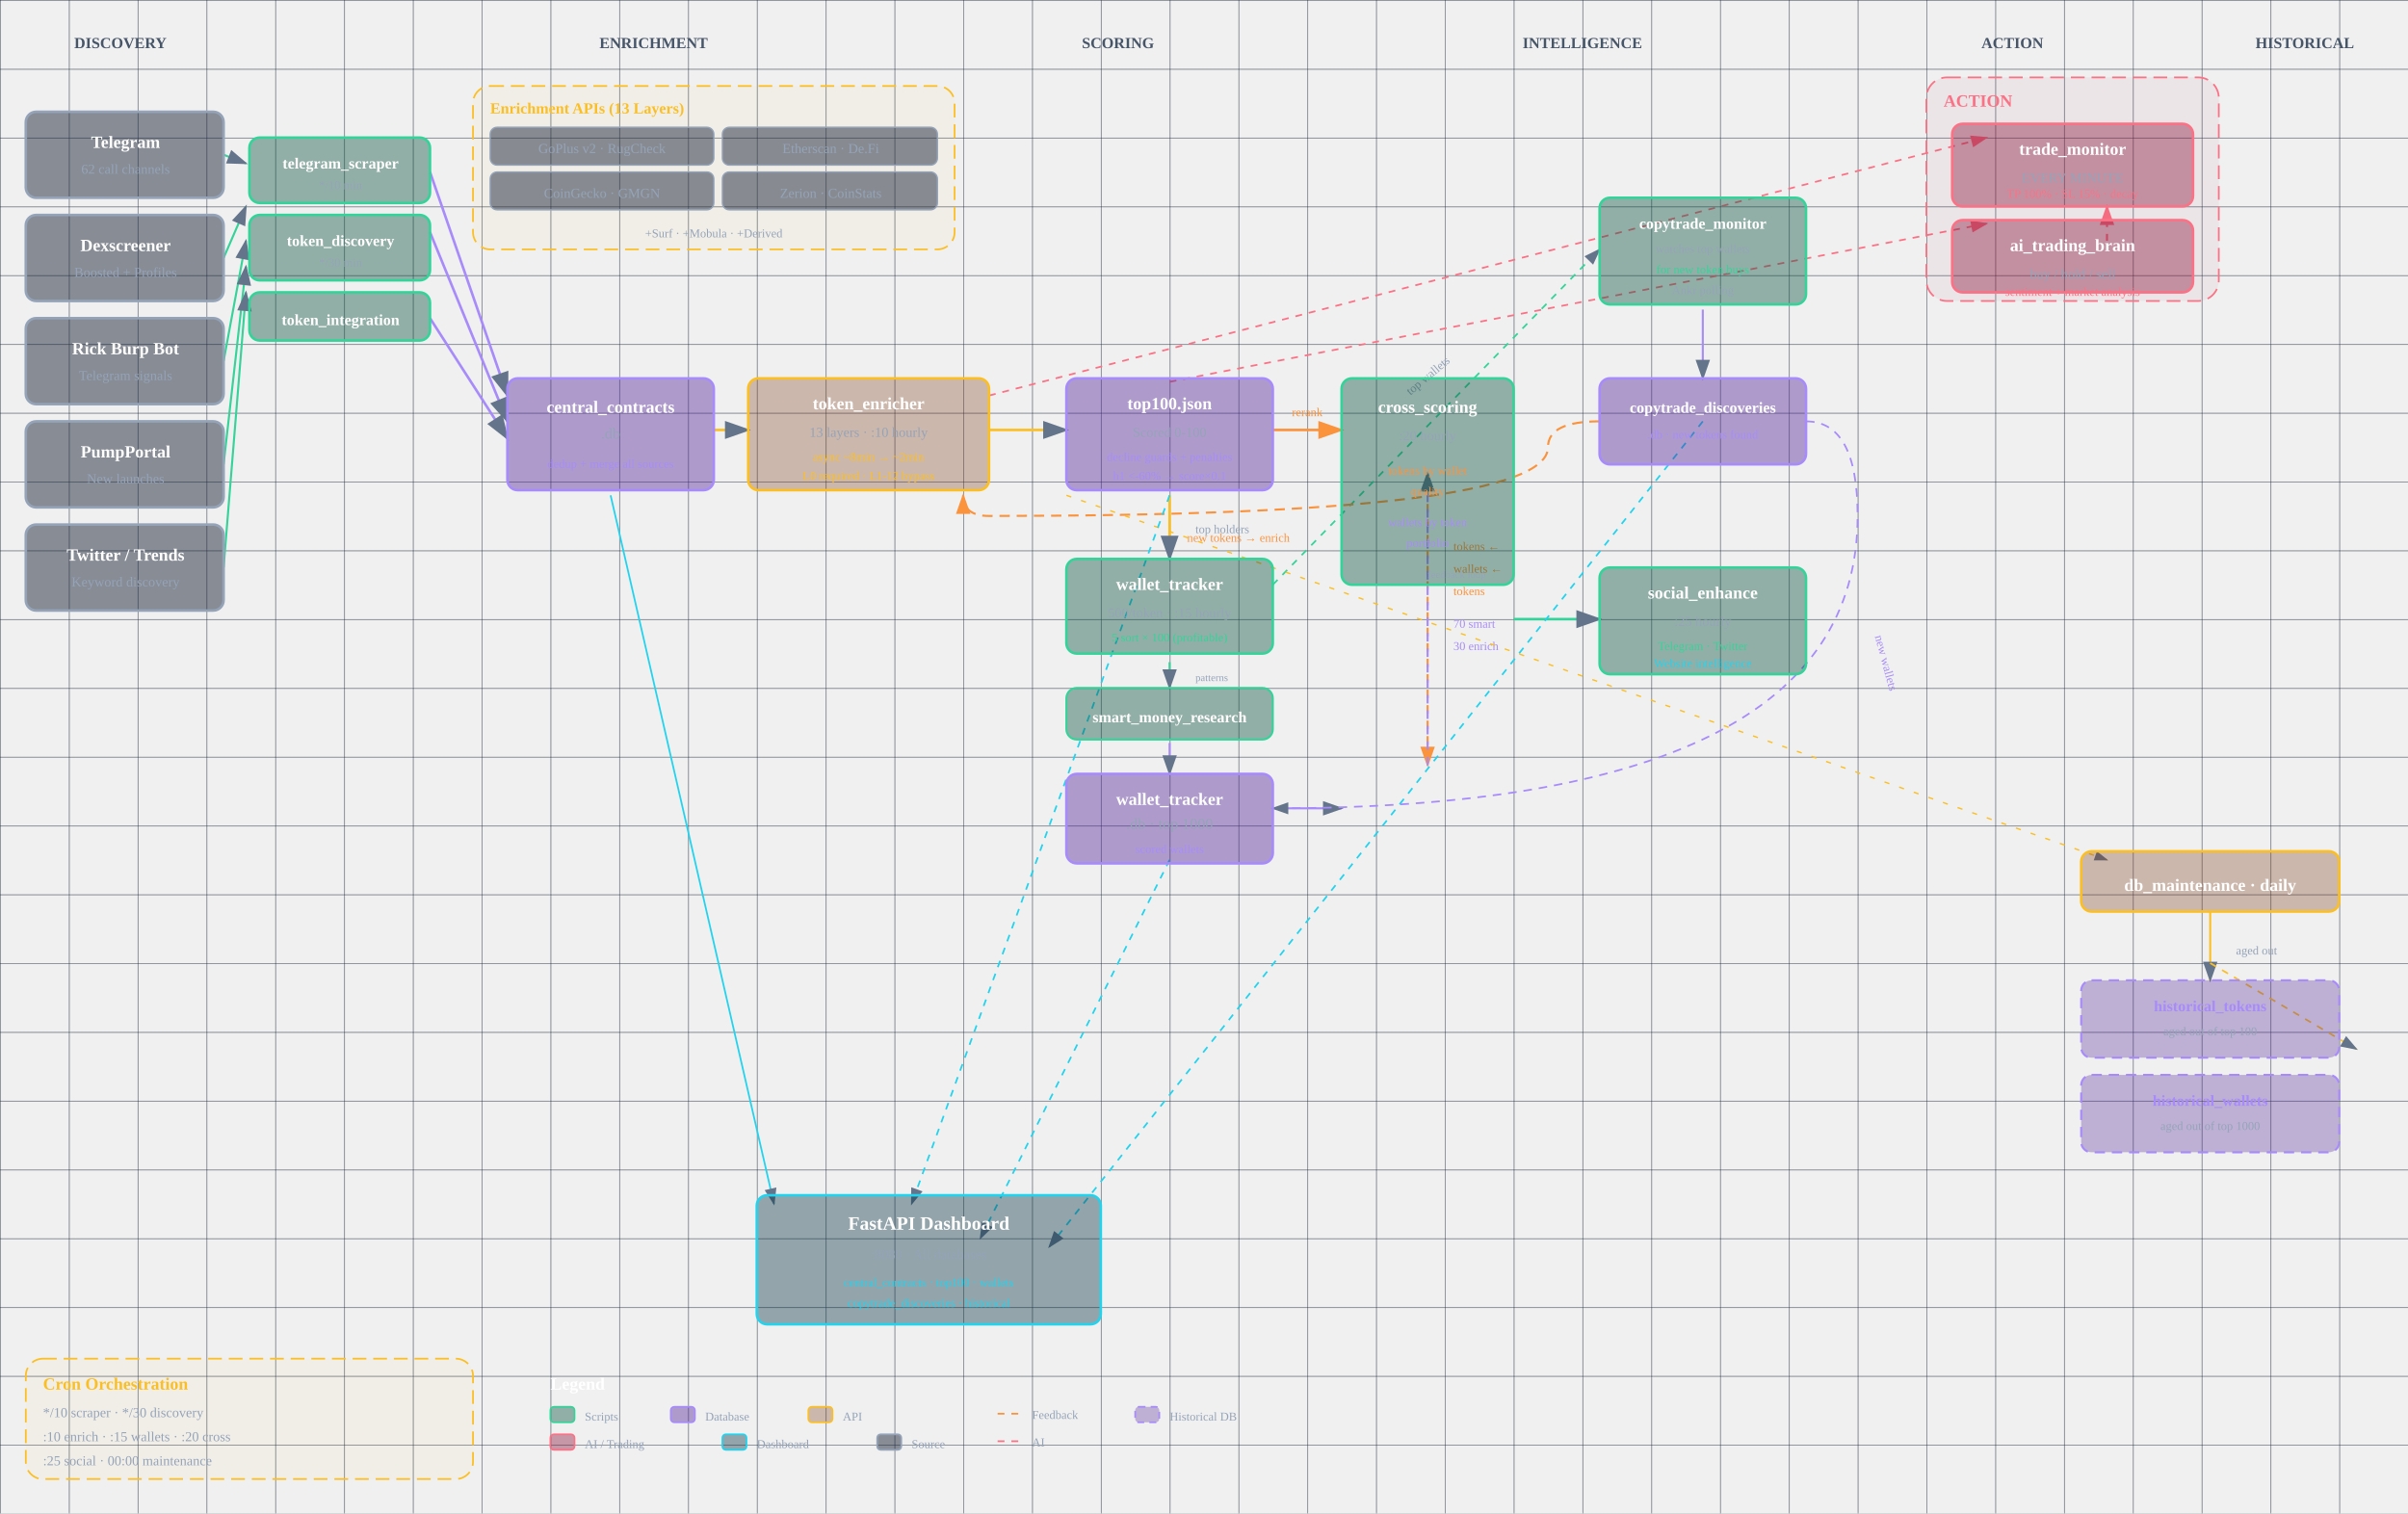
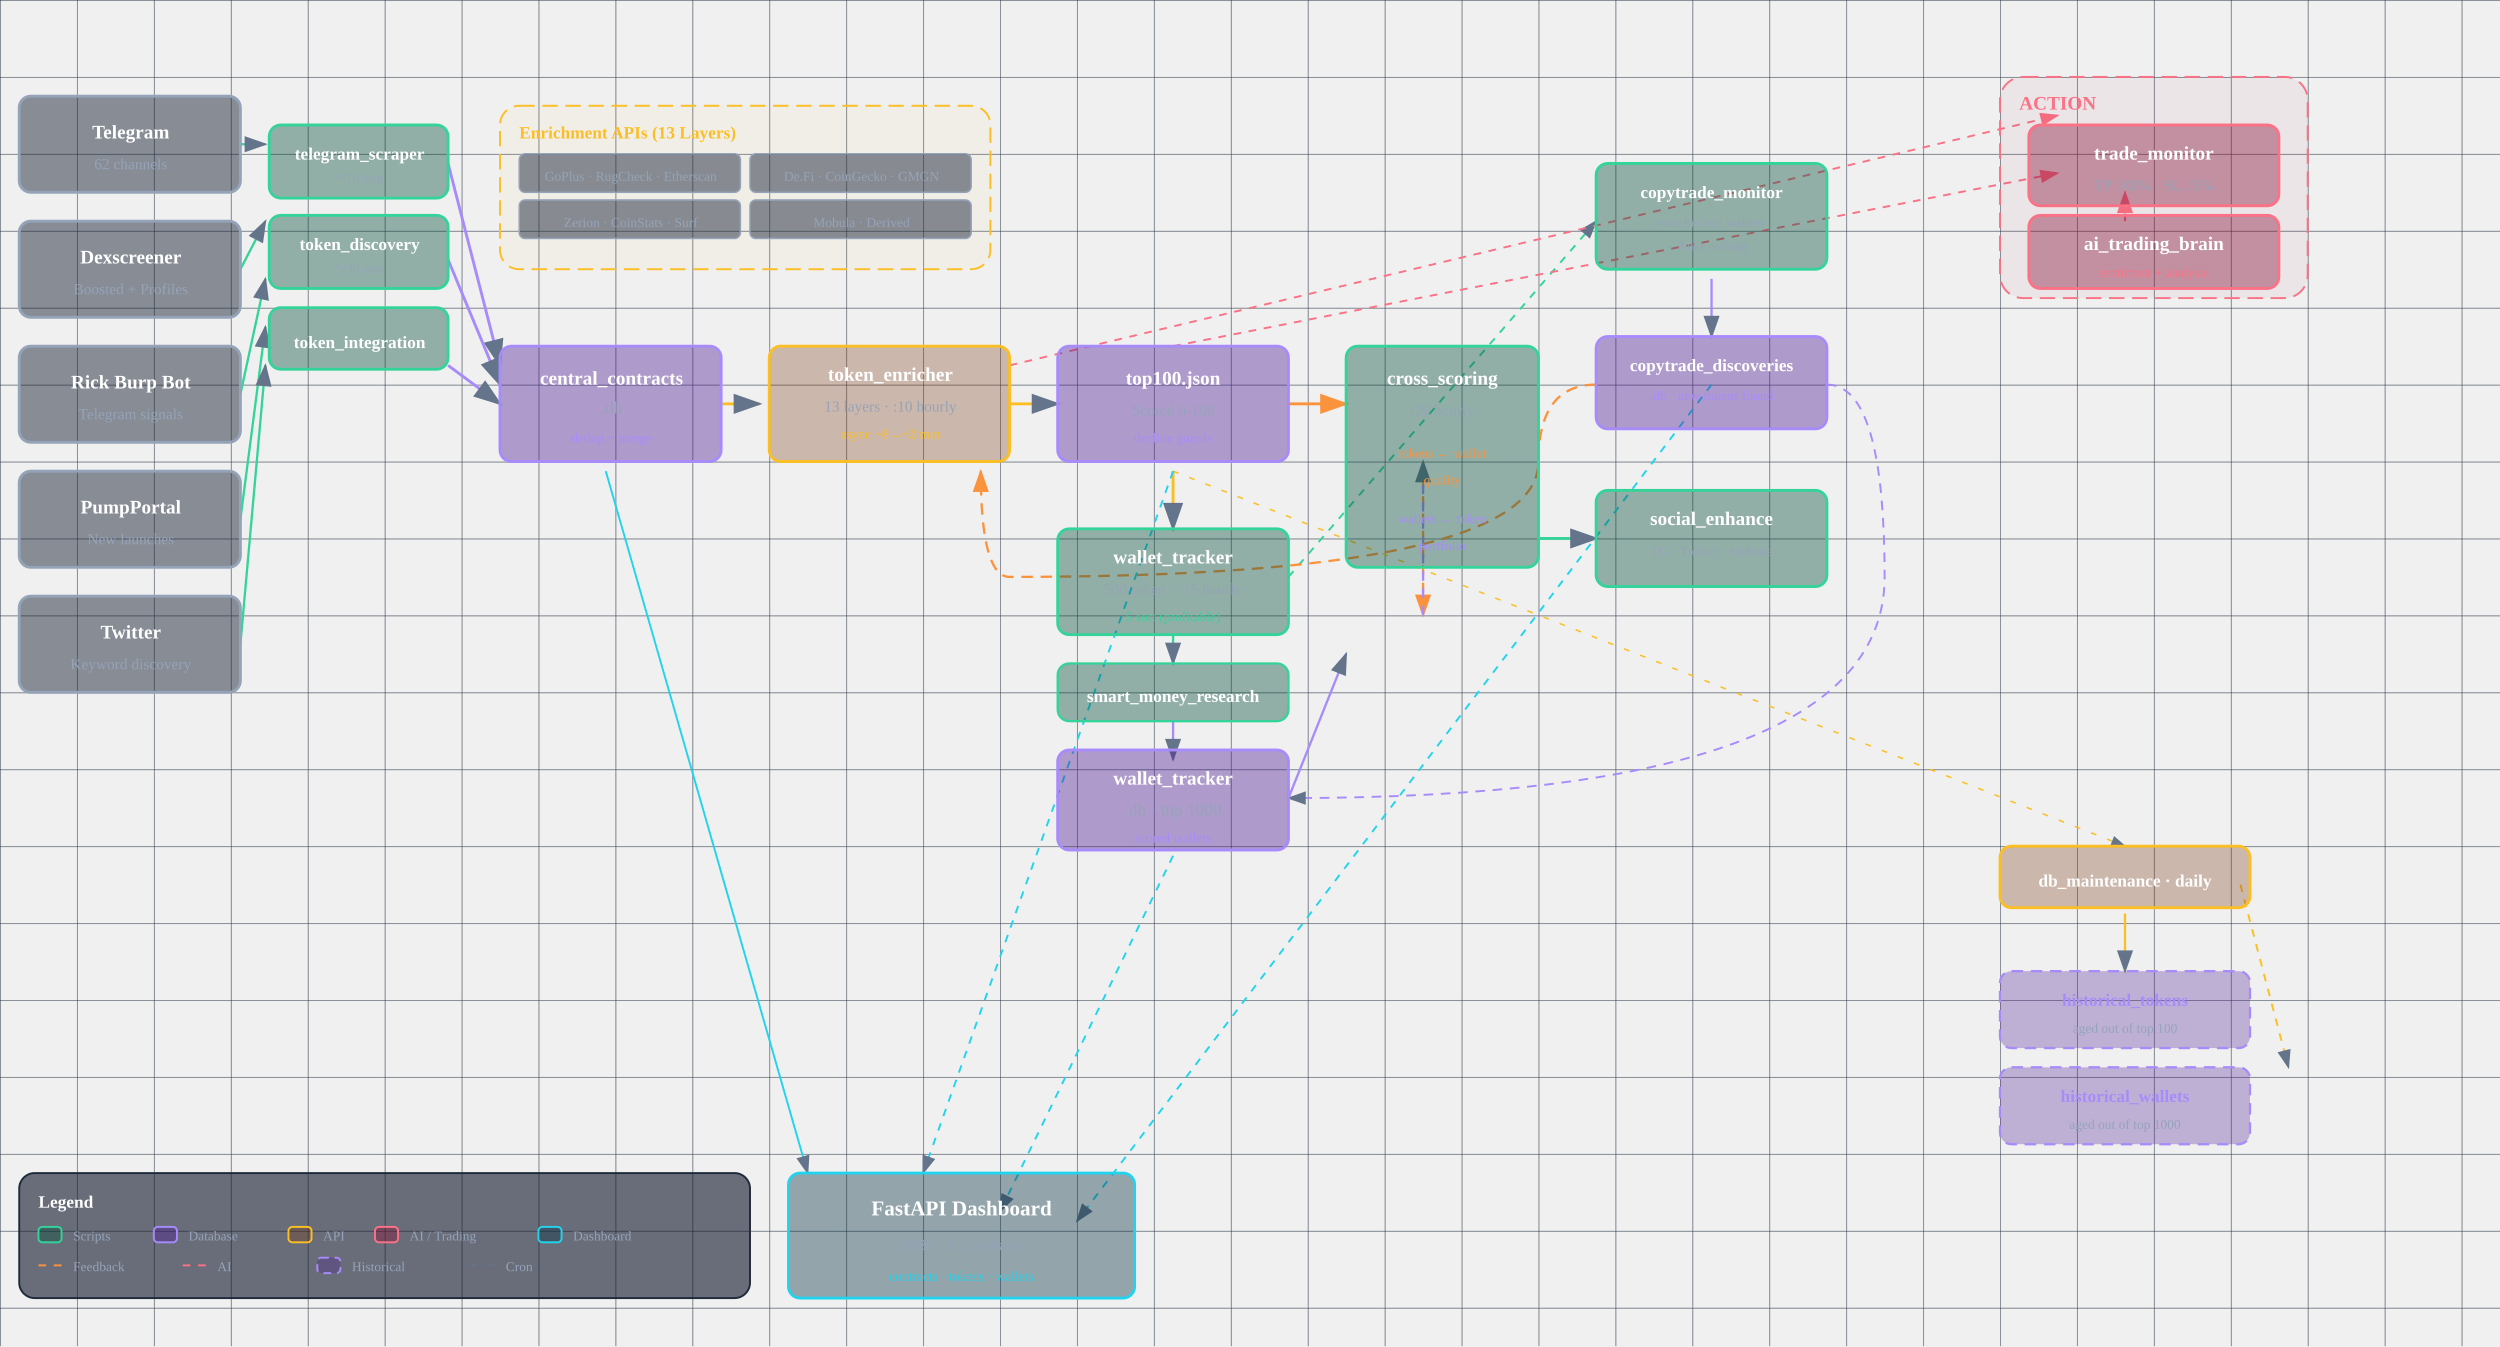
- <svg viewBox="0 0 1400 880">
+ <svg viewBox="0 0 1300 700">
  <defs>
-     <marker id="arr" markerWidth="10" markerHeight="7" refX="9" refY="3.5" orient="auto">
+     <marker id="a" markerWidth="10" markerHeight="7" refX="9" refY="3.5" orient="auto">
      <polygon points="0 0,10 3.5,0 7" fill="#64748b" />
    </marker>
-     <marker id="arrrose" markerWidth="10" markerHeight="7" refX="9" refY="3.5" orient="auto">
+     <marker id="ar" markerWidth="10" markerHeight="7" refX="9" refY="3.5" orient="auto">
      <polygon points="0 0,10 3.5,0 7" fill="#fb7185" />
    </marker>
-     <marker id="arrorange" markerWidth="10" markerHeight="7" refX="9" refY="3.5" orient="auto">
+     <marker id="ao" markerWidth="10" markerHeight="7" refX="9" refY="3.5" orient="auto">
      <polygon points="0 0,10 3.5,0 7" fill="#fb923c" />
    </marker>
    <pattern id="grid" width="40" height="40" patternUnits="userSpaceOnUse">
      <path d="M 40 0 L 0 0 0 40" fill="none" stroke="#1e293b" stroke-width="0.5" />
    </pattern>
  </defs>
  <rect width="100%" height="100%" fill="url(#grid)" />
-   <text x="70" y="28" fill="#475569" font-size="9" font-weight="600" text-anchor="middle">DISCOVERY</text>
-   <text x="380" y="28" fill="#475569" font-size="9" font-weight="600" text-anchor="middle">ENRICHMENT</text>
-   <text x="650" y="28" fill="#475569" font-size="9" font-weight="600" text-anchor="middle">SCORING</text>
-   <text x="920" y="28" fill="#475569" font-size="9" font-weight="600" text-anchor="middle">INTELLIGENCE</text>
-   <text x="1170" y="28" fill="#475569" font-size="9" font-weight="600" text-anchor="middle">ACTION</text>
-   <text x="1340" y="28" fill="#475569" font-size="9" font-weight="600" text-anchor="middle">HISTORICAL</text>
-   <line x1="130" y1="90" x2="143" y2="95" stroke="#34d399" stroke-width="1.2" marker-end="url(#arr)" />
-   <line x1="130" y1="150" x2="143" y2="120" stroke="#34d399" stroke-width="1.2" marker-end="url(#arr)" />
-   <line x1="130" y1="210" x2="143" y2="140" stroke="#34d399" stroke-width="1.2" marker-end="url(#arr)" />
-   <line x1="130" y1="270" x2="143" y2="155" stroke="#34d399" stroke-width="1.2" marker-end="url(#arr)" />
-   <line x1="130" y1="330" x2="143" y2="170" stroke="#34d399" stroke-width="1.2" marker-end="url(#arr)" />
-   <line x1="250" y1="100" x2="295" y2="230" stroke="#a78bfa" stroke-width="1.5" marker-end="url(#arr)" />
-   <line x1="250" y1="135" x2="295" y2="245" stroke="#a78bfa" stroke-width="1.5" marker-end="url(#arr)" />
-   <line x1="250" y1="185" x2="295" y2="255" stroke="#a78bfa" stroke-width="1.5" marker-end="url(#arr)" />
-   <line x1="415" y1="250" x2="435" y2="250" stroke="#fbbf24" stroke-width="1.5" marker-end="url(#arr)" />
-   <line x1="575" y1="250" x2="620" y2="250" stroke="#fbbf24" stroke-width="1.5" marker-end="url(#arr)" />
-   <line x1="680" y1="288" x2="680" y2="325" stroke="#fbbf24" stroke-width="1.5" marker-end="url(#arr)" />
-   <text x="695" y="310" fill="#94a3b8" font-size="7">top holders</text>
-   <line x1="680" y1="385" x2="680" y2="400" stroke="#34d399" stroke-width="1.2" marker-end="url(#arr)" />
-   <text x="695" y="396" fill="#94a3b8" font-size="6">patterns</text>
-   <line x1="680" y1="432" x2="680" y2="450" stroke="#a78bfa" stroke-width="1.2" marker-end="url(#arr)" />
-   <line x1="740" y1="250" x2="780" y2="250" stroke="#fb923c" stroke-width="1.5" marker-end="url(#arrorange)" />
-   <text x="760" y="242" fill="#fb923c" font-size="7" text-anchor="middle">rerank</text>
-   <line x1="740" y1="470" x2="780" y2="470" stroke="#a78bfa" stroke-width="1.2" marker-end="url(#arr)" />
-   <line x1="830" y1="275" x2="830" y2="445" stroke="#fb923c" stroke-width="1.2" stroke-dasharray="5,4" marker-end="url(#arrorange)" />
-   <line x1="830" y1="445" x2="830" y2="275" stroke="#a78bfa" stroke-width="1.2" stroke-dasharray="5,4" marker-end="url(#arr)" />
-   <text x="845" y="320" fill="#fb923c" font-size="7">tokens ←</text>
-   <text x="845" y="333" fill="#fb923c" font-size="7">wallets ←</text>
-   <text x="845" y="346" fill="#fb923c" font-size="7">tokens</text>
-   <text x="845" y="365" fill="#a78bfa" font-size="7">70 smart</text>
-   <text x="845" y="378" fill="#a78bfa" font-size="7">30 enrich</text>
-   <line x1="880" y1="360" x2="930" y2="360" stroke="#34d399" stroke-width="1.5" marker-end="url(#arr)" />
-   <line x1="740" y1="340" x2="930" y2="145" stroke="#34d399" stroke-width="1" stroke-dasharray="4,4" marker-end="url(#arr)" />
-   <text x="820" y="230" fill="#94a3b8" font-size="7" transform="rotate(-40,820,230)">top wallets</text>
-   <line x1="990" y1="180" x2="990" y2="220" stroke="#a78bfa" stroke-width="1.2" marker-end="url(#arr)" />
-   <path d="M 930 245 Q 900 245 900 260 Q 900 300 575 300 Q 560 300 560 288" fill="none" stroke="#fb923c" stroke-width="1.2" stroke-dasharray="6,4" marker-end="url(#arrorange)" />
-   <text x="720" y="315" fill="#fb923c" font-size="7" text-anchor="middle">new tokens → enrich</text>
-   <path d="M 1050 245 Q 1080 245 1080 300 Q 1080 470 740 470" fill="none" stroke="#a78bfa" stroke-width="1" stroke-dasharray="5,4" marker-end="url(#arr)" />
-   <text x="1090" y="370" fill="#a78bfa" font-size="7" transform="rotate(75,1090,370)">new wallets</text>
-   <line x1="680" y1="222" x2="1155" y2="130" stroke="#fb7185" stroke-width="1" stroke-dasharray="4,4" marker-end="url(#arrrose)" />
-   <line x1="1225" y1="140" x2="1225" y2="120" stroke="#fb7185" stroke-width="1.2" stroke-dasharray="4,4" marker-end="url(#arrrose)" />
-   <line x1="575" y1="230" x2="1155" y2="80" stroke="#fb7185" stroke-width="1" stroke-dasharray="4,4" marker-end="url(#arrrose)" />
-   <line x1="620" y1="288" x2="1225" y2="500" stroke="#fbbf24" stroke-width="0.8" stroke-dasharray="3,6" marker-end="url(#arr)" />
-   <line x1="1285" y1="530" x2="1285" y2="570" stroke="#fbbf24" stroke-width="1.2" marker-end="url(#arr)" />
-   <text x="1300" y="555" fill="#94a3b8" font-size="7">aged out</text>
-   <line x1="1285" y1="560" x2="1370" y2="610" stroke="#fbbf24" stroke-width="1" stroke-dasharray="4,4" marker-end="url(#arr)" />
-   <line x1="355" y1="288" x2="450" y2="700" stroke="#22d3ee" stroke-width="1" marker-end="url(#arr)" />
-   <line x1="680" y1="288" x2="530" y2="700" stroke="#22d3ee" stroke-width="1" stroke-dasharray="4,4" marker-end="url(#arr)" />
-   <line x1="680" y1="500" x2="570" y2="720" stroke="#22d3ee" stroke-width="1" stroke-dasharray="4,4" marker-end="url(#arr)" />
-   <line x1="990" y1="245" x2="610" y2="725" stroke="#22d3ee" stroke-width="1" stroke-dasharray="4,4" marker-end="url(#arr)" />
-   <rect x="15" y="65" width="115" height="50" rx="6" fill="rgba(30,41,59,0.5)" stroke="#94a3b8" stroke-width="1.5" />
-   <text x="73" y="86" fill="white" font-size="10" font-weight="600" text-anchor="middle">Telegram</text>
-   <text x="73" y="101" fill="#94a3b8" font-size="8" text-anchor="middle">62 call channels</text>
-   <rect x="15" y="125" width="115" height="50" rx="6" fill="rgba(30,41,59,0.5)" stroke="#94a3b8" stroke-width="1.5" />
-   <text x="73" y="146" fill="white" font-size="10" font-weight="600" text-anchor="middle">Dexscreener</text>
-   <text x="73" y="161" fill="#94a3b8" font-size="8" text-anchor="middle">Boosted + Profiles</text>
-   <rect x="15" y="185" width="115" height="50" rx="6" fill="rgba(30,41,59,0.5)" stroke="#94a3b8" stroke-width="1.5" />
-   <text x="73" y="206" fill="white" font-size="10" font-weight="600" text-anchor="middle">Rick Burp Bot</text>
-   <text x="73" y="221" fill="#94a3b8" font-size="8" text-anchor="middle">Telegram signals</text>
-   <rect x="15" y="245" width="115" height="50" rx="6" fill="rgba(30,41,59,0.5)" stroke="#94a3b8" stroke-width="1.5" />
-   <text x="73" y="266" fill="white" font-size="10" font-weight="600" text-anchor="middle">PumpPortal</text>
-   <text x="73" y="281" fill="#94a3b8" font-size="8" text-anchor="middle">New launches</text>
-   <rect x="15" y="305" width="115" height="50" rx="6" fill="rgba(30,41,59,0.5)" stroke="#94a3b8" stroke-width="1.5" />
-   <text x="73" y="326" fill="white" font-size="10" font-weight="600" text-anchor="middle">Twitter / Trends</text>
-   <text x="73" y="341" fill="#94a3b8" font-size="8" text-anchor="middle">Keyword discovery</text>
-   <rect x="145" y="80" width="105" height="38" rx="6" fill="rgba(6,78,59,0.4)" stroke="#34d399" stroke-width="1.5" />
-   <text x="198" y="98" fill="white" font-size="9" font-weight="600" text-anchor="middle">telegram_scraper</text>
-   <text x="198" y="110" fill="#94a3b8" font-size="7" text-anchor="middle">*/10 min</text>
-   <rect x="145" y="125" width="105" height="38" rx="6" fill="rgba(6,78,59,0.4)" stroke="#34d399" stroke-width="1.5" />
-   <text x="198" y="143" fill="white" font-size="9" font-weight="600" text-anchor="middle">token_discovery</text>
-   <text x="198" y="155" fill="#94a3b8" font-size="7" text-anchor="middle">*/30 min</text>
-   <rect x="145" y="170" width="105" height="28" rx="6" fill="rgba(6,78,59,0.4)" stroke="#34d399" stroke-width="1.5" />
-   <text x="198" y="189" fill="white" font-size="9" font-weight="600" text-anchor="middle">token_integration</text>
-   <rect x="275" y="50" width="280" height="95" rx="10" fill="rgba(251,191,36,0.04)" stroke="#fbbf24" stroke-width="1" stroke-dasharray="8,4" />
-   <text x="285" y="66" fill="#fbbf24" font-size="9" font-weight="600">Enrichment APIs (13 Layers)</text>
-   <rect x="285" y="74" width="130" height="22" rx="4" fill="rgba(30,41,59,0.5)" stroke="#94a3b8" stroke-width="0.8" />
-   <text x="350" y="89" fill="#94a3b8" font-size="8" text-anchor="middle">GoPlus v2 · RugCheck</text>
-   <rect x="420" y="74" width="125" height="22" rx="4" fill="rgba(30,41,59,0.5)" stroke="#94a3b8" stroke-width="0.8" />
-   <text x="483" y="89" fill="#94a3b8" font-size="8" text-anchor="middle">Etherscan · De.Fi</text>
-   <rect x="285" y="100" width="130" height="22" rx="4" fill="rgba(30,41,59,0.5)" stroke="#94a3b8" stroke-width="0.8" />
-   <text x="350" y="115" fill="#94a3b8" font-size="8" text-anchor="middle">CoinGecko · GMGN</text>
-   <rect x="420" y="100" width="125" height="22" rx="4" fill="rgba(30,41,59,0.5)" stroke="#94a3b8" stroke-width="0.8" />
-   <text x="483" y="115" fill="#94a3b8" font-size="8" text-anchor="middle">Zerion · CoinStats</text>
-   <text x="415" y="138" fill="#94a3b8" font-size="7" text-anchor="middle">+Surf · +Mobula · +Derived</text>
-   <rect x="295" y="220" width="120" height="65" rx="6" fill="rgba(76,29,149,0.4)" stroke="#a78bfa" stroke-width="1.5" />
-   <text x="355" y="240" fill="white" font-size="10" font-weight="600" text-anchor="middle">central_contracts</text>
-   <text x="355" y="255" fill="#94a3b8" font-size="9" text-anchor="middle">.db</text>
-   <text x="355" y="272" fill="#a78bfa" font-size="7" text-anchor="middle">dedup + merge all sources</text>
-   <rect x="435" y="220" width="140" height="65" rx="6" fill="rgba(120,53,15,0.3)" stroke="#fbbf24" stroke-width="1.5" />
-   <text x="505" y="238" fill="white" font-size="10" font-weight="600" text-anchor="middle">token_enricher</text>
-   <text x="505" y="254" fill="#94a3b8" font-size="8" text-anchor="middle">13 layers · :10 hourly</text>
-   <text x="505" y="268" fill="#fbbf24" font-size="7" text-anchor="middle">async ~8min → ~2min</text>
-   <text x="505" y="279" fill="#fbbf24" font-size="7" text-anchor="middle">L0 required · L1-12 bypass</text>
-   <rect x="620" y="220" width="120" height="65" rx="6" fill="rgba(76,29,149,0.4)" stroke="#a78bfa" stroke-width="1.5" />
-   <text x="680" y="238" fill="white" font-size="10" font-weight="600" text-anchor="middle">top100.json</text>
-   <text x="680" y="254" fill="#94a3b8" font-size="8" text-anchor="middle">Scored 0-100</text>
-   <text x="680" y="268" fill="#a78bfa" font-size="7" text-anchor="middle">decline guards + penalties</text>
-   <text x="680" y="279" fill="#a78bfa" font-size="7" text-anchor="middle">h1 &lt;-60% → score×0.1</text>
-   <rect x="620" y="325" width="120" height="55" rx="6" fill="rgba(6,78,59,0.4)" stroke="#34d399" stroke-width="1.5" />
-   <text x="680" y="343" fill="white" font-size="10" font-weight="600" text-anchor="middle">wallet_tracker</text>
-   <text x="680" y="359" fill="#94a3b8" font-size="8" text-anchor="middle">500/token · :15 hourly</text>
-   <text x="680" y="373" fill="#34d399" font-size="7" text-anchor="middle">5 sort × 100 (profitable)</text>
-   <rect x="620" y="400" width="120" height="30" rx="6" fill="rgba(6,78,59,0.4)" stroke="#34d399" stroke-width="1.2" />
-   <text x="680" y="420" fill="white" font-size="9" font-weight="600" text-anchor="middle">smart_money_research</text>
-   <rect x="620" y="450" width="120" height="52" rx="6" fill="rgba(76,29,149,0.4)" stroke="#a78bfa" stroke-width="1.5" />
-   <text x="680" y="468" fill="white" font-size="10" font-weight="600" text-anchor="middle">wallet_tracker</text>
-   <text x="680" y="482" fill="#94a3b8" font-size="9" text-anchor="middle">.db · top 1000</text>
-   <text x="680" y="496" fill="#a78bfa" font-size="7" text-anchor="middle">scored wallets</text>
-   <rect x="780" y="220" width="100" height="120" rx="6" fill="rgba(6,78,59,0.4)" stroke="#34d399" stroke-width="1.5" />
-   <text x="830" y="240" fill="white" font-size="10" font-weight="600" text-anchor="middle">cross_scoring</text>
-   <text x="830" y="256" fill="#94a3b8" font-size="8" text-anchor="middle">:20 hourly</text>
-   <text x="830" y="276" fill="#fb923c" font-size="7" text-anchor="middle">tokens by wallet</text>
-   <text x="830" y="288" fill="#fb923c" font-size="7" text-anchor="middle">quality</text>
-   <text x="830" y="306" fill="#a78bfa" font-size="7" text-anchor="middle">wallets by token</text>
-   <text x="830" y="318" fill="#a78bfa" font-size="7" text-anchor="middle">portfolio</text>
-   <text x="830" y="336" fill="#94a3b8" font-size="6">feedback loop</text>
-   <rect x="930" y="115" width="120" height="62" rx="6" fill="rgba(6,78,59,0.4)" stroke="#34d399" stroke-width="1.5" />
-   <text x="990" y="133" fill="white" font-size="9" font-weight="600" text-anchor="middle">copytrade_monitor</text>
-   <text x="990" y="147" fill="#94a3b8" font-size="7" text-anchor="middle">watches top wallets</text>
-   <text x="990" y="159" fill="#34d399" font-size="7" text-anchor="middle">for new token buys</text>
-   <text x="990" y="171" fill="#94a3b8" font-size="7" text-anchor="middle">Ankr polling</text>
-   <rect x="930" y="220" width="120" height="50" rx="6" fill="rgba(76,29,149,0.4)" stroke="#a78bfa" stroke-width="1.5" />
-   <text x="990" y="240" fill="white" font-size="9" font-weight="600" text-anchor="middle">copytrade_discoveries</text>
-   <text x="990" y="255" fill="#a78bfa" font-size="7" text-anchor="middle">.db · new tokens found</text>
-   <rect x="930" y="330" width="120" height="62" rx="6" fill="rgba(6,78,59,0.4)" stroke="#34d399" stroke-width="1.5" />
-   <text x="990" y="348" fill="white" font-size="10" font-weight="600" text-anchor="middle">social_enhance</text>
-   <text x="990" y="364" fill="#94a3b8" font-size="8" text-anchor="middle">:25 hourly</text>
-   <text x="990" y="378" fill="#34d399" font-size="7" text-anchor="middle">Telegram · Twitter</text>
-   <text x="990" y="388" fill="#22d3ee" font-size="7" text-anchor="middle">Website intelligence</text>
-   <rect x="1120" y="45" width="170" height="130" rx="12" fill="rgba(136,19,55,0.05)" stroke="#fb7185" stroke-width="1" stroke-dasharray="8,4" />
-   <text x="1130" y="62" fill="#fb7185" font-size="10" font-weight="600">ACTION</text>
-   <rect x="1135" y="72" width="140" height="48" rx="6" fill="rgba(136,19,55,0.4)" stroke="#fb7185" stroke-width="1.5" />
-   <text x="1205" y="90" fill="white" font-size="10" font-weight="600" text-anchor="middle">trade_monitor</text>
-   <text x="1205" y="106" fill="#94a3b8" font-size="8" text-anchor="middle">EVERY MINUTE</text>
-   <text x="1205" y="115" fill="#fb7185" font-size="7" text-anchor="middle">TP 100% · SL 15% · decay</text>
-   <rect x="1135" y="128" width="140" height="42" rx="6" fill="rgba(136,19,55,0.4)" stroke="#fb7185" stroke-width="1.5" />
-   <text x="1205" y="146" fill="white" font-size="10" font-weight="600" text-anchor="middle">ai_trading_brain</text>
-   <text x="1205" y="162" fill="#94a3b8" font-size="8" text-anchor="middle">buy / hold / sell</text>
-   <text x="1205" y="172" fill="#fb7185" font-size="7" text-anchor="middle">sentiment + market analysis</text>
-   <rect x="1210" y="495" width="150" height="35" rx="6" fill="rgba(120,53,15,0.3)" stroke="#fbbf24" stroke-width="1.5" />
-   <text x="1285" y="518" fill="white" font-size="10" font-weight="600" text-anchor="middle">db_maintenance · daily</text>
-   <rect x="1210" y="570" width="150" height="45" rx="6" fill="rgba(76,29,149,0.3)" stroke="#a78bfa" stroke-width="1.2" stroke-dasharray="6,4" />
-   <text x="1285" y="588" fill="#a78bfa" font-size="9" font-weight="600" text-anchor="middle">historical_tokens</text>
-   <text x="1285" y="602" fill="#94a3b8" font-size="7" text-anchor="middle">aged out of top 100</text>
-   <rect x="1210" y="625" width="150" height="45" rx="6" fill="rgba(76,29,149,0.3)" stroke="#a78bfa" stroke-width="1.2" stroke-dasharray="6,4" />
-   <text x="1285" y="643" fill="#a78bfa" font-size="9" font-weight="600" text-anchor="middle">historical_wallets</text>
-   <text x="1285" y="657" fill="#94a3b8" font-size="7" text-anchor="middle">aged out of top 1000</text>
-   <rect x="440" y="695" width="200" height="75" rx="6" fill="rgba(8,51,68,0.4)" stroke="#22d3ee" stroke-width="1.5" />
-   <text x="540" y="715" fill="white" font-size="11" font-weight="600" text-anchor="middle">FastAPI Dashboard</text>
-   <text x="540" y="732" fill="#94a3b8" font-size="8" text-anchor="middle">:8080 · All databases</text>
-   <text x="540" y="748" fill="#22d3ee" font-size="7" text-anchor="middle">central_contracts · top100 · wallets</text>
-   <text x="540" y="760" fill="#22d3ee" font-size="7" text-anchor="middle">copytrade_discoveries · historical</text>
-   <rect x="15" y="790" width="260" height="70" rx="10" fill="rgba(251,191,36,0.04)" stroke="#fbbf24" stroke-width="1" stroke-dasharray="8,4" />
-   <text x="25" y="808" fill="#fbbf24" font-size="10" font-weight="600">Cron Orchestration</text>
-   <text x="25" y="824" fill="#94a3b8" font-size="8">*/10 scraper · */30 discovery</text>
-   <text x="25" y="838" fill="#94a3b8" font-size="8">:10 enrich · :15 wallets · :20 cross</text>
-   <text x="25" y="852" fill="#94a3b8" font-size="8">:25 social · 00:00 maintenance</text>
-   <text x="320" y="808" fill="white" font-size="10" font-weight="600">Legend</text>
-   <rect x="320" y="818" width="14" height="9" rx="2" fill="rgba(6,78,59,0.4)" stroke="#34d399" stroke-width="1" />
-   <text x="340" y="826" fill="#94a3b8" font-size="7">Scripts</text>
-   <rect x="390" y="818" width="14" height="9" rx="2" fill="rgba(76,29,149,0.4)" stroke="#a78bfa" stroke-width="1" />
-   <text x="410" y="826" fill="#94a3b8" font-size="7">Database</text>
-   <rect x="470" y="818" width="14" height="9" rx="2" fill="rgba(120,53,15,0.3)" stroke="#fbbf24" stroke-width="1" />
-   <text x="490" y="826" fill="#94a3b8" font-size="7">API</text>
-   <rect x="320" y="834" width="14" height="9" rx="2" fill="rgba(136,19,55,0.4)" stroke="#fb7185" stroke-width="1" />
-   <text x="340" y="842" fill="#94a3b8" font-size="7">AI / Trading</text>
-   <rect x="420" y="834" width="14" height="9" rx="2" fill="rgba(8,51,68,0.4)" stroke="#22d3ee" stroke-width="1" />
-   <text x="440" y="842" fill="#94a3b8" font-size="7">Dashboard</text>
-   <rect x="510" y="834" width="14" height="9" rx="2" fill="rgba(30,41,59,0.5)" stroke="#94a3b8" stroke-width="1" />
-   <text x="530" y="842" fill="#94a3b8" font-size="7">Source</text>
-   <line x1="580" y1="822" x2="594" y2="822" stroke="#fb923c" stroke-width="1" stroke-dasharray="4,4" />
-   <text x="600" y="825" fill="#94a3b8" font-size="7">Feedback</text>
-   <line x1="580" y1="838" x2="594" y2="838" stroke="#fb7185" stroke-width="1" stroke-dasharray="4,4" />
-   <text x="600" y="841" fill="#94a3b8" font-size="7">AI</text>
-   <rect x="660" y="818" width="14" height="9" rx="2" fill="rgba(76,29,149,0.3)" stroke="#a78bfa" stroke-width="1" stroke-dasharray="4,3" />
-   <text x="680" y="826" fill="#94a3b8" font-size="7">Historical DB</text>
+   <line x1="125" y1="75" x2="138" y2="75" stroke="#34d399" stroke-width="1.2" marker-end="url(#a)" />
+   <line x1="125" y1="140" x2="138" y2="115" stroke="#34d399" stroke-width="1.2" marker-end="url(#a)" />
+   <line x1="125" y1="205" x2="138" y2="145" stroke="#34d399" stroke-width="1.2" marker-end="url(#a)" />
+   <line x1="125" y1="270" x2="138" y2="170" stroke="#34d399" stroke-width="1.2" marker-end="url(#a)" />
+   <line x1="125" y1="335" x2="138" y2="190" stroke="#34d399" stroke-width="1.2" marker-end="url(#a)" />
+   <line x1="233" y1="85" x2="260" y2="190" stroke="#a78bfa" stroke-width="1.5" marker-end="url(#a)" />
+   <line x1="233" y1="135" x2="260" y2="200" stroke="#a78bfa" stroke-width="1.5" marker-end="url(#a)" />
+   <line x1="233" y1="190" x2="260" y2="210" stroke="#a78bfa" stroke-width="1.5" marker-end="url(#a)" />
+   <line x1="375" y1="210" x2="395" y2="210" stroke="#fbbf24" stroke-width="1.5" marker-end="url(#a)" />
+   <line x1="525" y1="210" x2="550" y2="210" stroke="#fbbf24" stroke-width="1.5" marker-end="url(#a)" />
+   <line x1="610" y1="245" x2="610" y2="275" stroke="#fbbf24" stroke-width="1.5" marker-end="url(#a)" />
+   <line x1="610" y1="330" x2="610" y2="345" stroke="#34d399" stroke-width="1.2" marker-end="url(#a)" />
+   <line x1="610" y1="375" x2="610" y2="395" stroke="#a78bfa" stroke-width="1.2" marker-end="url(#a)" />
+   <line x1="670" y1="210" x2="700" y2="210" stroke="#fb923c" stroke-width="1.5" marker-end="url(#ao)" />
+   <line x1="670" y1="415" x2="700" y2="340" stroke="#a78bfa" stroke-width="1.2" marker-end="url(#a)" />
+   <line x1="740" y1="240" x2="740" y2="320" stroke="#fb923c" stroke-width="1.2" stroke-dasharray="5,4" marker-end="url(#ao)" />
+   <line x1="740" y1="320" x2="740" y2="240" stroke="#a78bfa" stroke-width="1.2" stroke-dasharray="5,4" marker-end="url(#a)" />
+   <line x1="800" y1="280" x2="830" y2="280" stroke="#34d399" stroke-width="1.5" marker-end="url(#a)" />
+   <line x1="670" y1="300" x2="830" y2="115" stroke="#34d399" stroke-width="1" stroke-dasharray="4,4" marker-end="url(#a)" />
+   <line x1="890" y1="145" x2="890" y2="175" stroke="#a78bfa" stroke-width="1.2" marker-end="url(#a)" />
+   <path d="M 830 200 Q 800 200 800 240 Q 800 300 525 300 Q 510 300 510 245" fill="none" stroke="#fb923c" stroke-width="1.2" stroke-dasharray="6,4" marker-end="url(#ao)" />
+   <path d="M 950 200 Q 980 200 980 300 Q 980 415 670 415" fill="none" stroke="#a78bfa" stroke-width="1" stroke-dasharray="5,4" marker-end="url(#a)" />
+   <line x1="610" y1="180" x2="1070" y2="90" stroke="#fb7185" stroke-width="1" stroke-dasharray="4,4" marker-end="url(#ar)" />
+   <line x1="1105" y1="115" x2="1105" y2="100" stroke="#fb7185" stroke-width="1.2" stroke-dasharray="4,4" marker-end="url(#ar)" />
+   <line x1="525" y1="190" x2="1070" y2="60" stroke="#fb7185" stroke-width="1" stroke-dasharray="4,4" marker-end="url(#ar)" />
+   <line x1="610" y1="245" x2="1105" y2="440" stroke="#fbbf24" stroke-width="0.8" stroke-dasharray="3,6" marker-end="url(#a)" />
+   <line x1="1105" y1="475" x2="1105" y2="505" stroke="#fbbf24" stroke-width="1.2" marker-end="url(#a)" />
+   <line x1="1165" y1="460" x2="1190" y2="555" stroke="#fbbf24" stroke-width="1" stroke-dasharray="4,4" marker-end="url(#a)" />
+   <line x1="315" y1="245" x2="420" y2="610" stroke="#22d3ee" stroke-width="1" marker-end="url(#a)" />
+   <line x1="610" y1="245" x2="480" y2="610" stroke="#22d3ee" stroke-width="1" stroke-dasharray="4,4" marker-end="url(#a)" />
+   <line x1="610" y1="445" x2="520" y2="630" stroke="#22d3ee" stroke-width="1" stroke-dasharray="4,4" marker-end="url(#a)" />
+   <line x1="890" y1="200" x2="560" y2="635" stroke="#22d3ee" stroke-width="1" stroke-dasharray="4,4" marker-end="url(#a)" />
+   <rect x="10" y="50" width="115" height="50" rx="6" fill="rgba(30,41,59,0.5)" stroke="#94a3b8" stroke-width="1.5" />
+   <text x="68" y="72" fill="white" font-size="10" font-weight="600" text-anchor="middle">Telegram</text>
+   <text x="68" y="88" fill="#94a3b8" font-size="8" text-anchor="middle">62 channels</text>
+   <rect x="10" y="115" width="115" height="50" rx="6" fill="rgba(30,41,59,0.5)" stroke="#94a3b8" stroke-width="1.5" />
+   <text x="68" y="137" fill="white" font-size="10" font-weight="600" text-anchor="middle">Dexscreener</text>
+   <text x="68" y="153" fill="#94a3b8" font-size="8" text-anchor="middle">Boosted + Profiles</text>
+   <rect x="10" y="180" width="115" height="50" rx="6" fill="rgba(30,41,59,0.5)" stroke="#94a3b8" stroke-width="1.5" />
+   <text x="68" y="202" fill="white" font-size="10" font-weight="600" text-anchor="middle">Rick Burp Bot</text>
+   <text x="68" y="218" fill="#94a3b8" font-size="8" text-anchor="middle">Telegram signals</text>
+   <rect x="10" y="245" width="115" height="50" rx="6" fill="rgba(30,41,59,0.5)" stroke="#94a3b8" stroke-width="1.5" />
+   <text x="68" y="267" fill="white" font-size="10" font-weight="600" text-anchor="middle">PumpPortal</text>
+   <text x="68" y="283" fill="#94a3b8" font-size="8" text-anchor="middle">New launches</text>
+   <rect x="10" y="310" width="115" height="50" rx="6" fill="rgba(30,41,59,0.5)" stroke="#94a3b8" stroke-width="1.5" />
+   <text x="68" y="332" fill="white" font-size="10" font-weight="600" text-anchor="middle">Twitter</text>
+   <text x="68" y="348" fill="#94a3b8" font-size="8" text-anchor="middle">Keyword discovery</text>
+   <rect x="140" y="65" width="93" height="38" rx="6" fill="rgba(6,78,59,0.4)" stroke="#34d399" stroke-width="1.5" />
+   <text x="187" y="83" fill="white" font-size="9" font-weight="600" text-anchor="middle">telegram_scraper</text>
+   <text x="187" y="95" fill="#94a3b8" font-size="7" text-anchor="middle">*/10 min</text>
+   <rect x="140" y="112" width="93" height="38" rx="6" fill="rgba(6,78,59,0.4)" stroke="#34d399" stroke-width="1.5" />
+   <text x="187" y="130" fill="white" font-size="9" font-weight="600" text-anchor="middle">token_discovery</text>
+   <text x="187" y="142" fill="#94a3b8" font-size="7" text-anchor="middle">*/30 min</text>
+   <rect x="140" y="160" width="93" height="32" rx="6" fill="rgba(6,78,59,0.4)" stroke="#34d399" stroke-width="1.5" />
+   <text x="187" y="181" fill="white" font-size="9" font-weight="600" text-anchor="middle">token_integration</text>
+   <rect x="260" y="55" width="255" height="85" rx="10" fill="rgba(251,191,36,0.04)" stroke="#fbbf24" stroke-width="1" stroke-dasharray="8,4" />
+   <text x="270" y="72" fill="#fbbf24" font-size="9" font-weight="600">Enrichment APIs (13 Layers)</text>
+   <rect x="270" y="80" width="115" height="20" rx="3" fill="rgba(30,41,59,0.5)" stroke="#94a3b8" stroke-width="0.8" />
+   <text x="328" y="94" fill="#94a3b8" font-size="7" text-anchor="middle">GoPlus · RugCheck · Etherscan</text>
+   <rect x="390" y="80" width="115" height="20" rx="3" fill="rgba(30,41,59,0.5)" stroke="#94a3b8" stroke-width="0.8" />
+   <text x="448" y="94" fill="#94a3b8" font-size="7" text-anchor="middle">De.Fi · CoinGecko · GMGN</text>
+   <rect x="270" y="104" width="115" height="20" rx="3" fill="rgba(30,41,59,0.5)" stroke="#94a3b8" stroke-width="0.8" />
+   <text x="328" y="118" fill="#94a3b8" font-size="7" text-anchor="middle">Zerion · CoinStats · Surf</text>
+   <rect x="390" y="104" width="115" height="20" rx="3" fill="rgba(30,41,59,0.5)" stroke="#94a3b8" stroke-width="0.8" />
+   <text x="448" y="118" fill="#94a3b8" font-size="7" text-anchor="middle">Mobula · Derived</text>
+   <rect x="260" y="180" width="115" height="60" rx="6" fill="rgba(76,29,149,0.4)" stroke="#a78bfa" stroke-width="1.5" />
+   <text x="318" y="200" fill="white" font-size="10" font-weight="600" text-anchor="middle">central_contracts</text>
+   <text x="318" y="215" fill="#94a3b8" font-size="9" text-anchor="middle">.db</text>
+   <text x="318" y="230" fill="#a78bfa" font-size="7" text-anchor="middle">dedup + merge</text>
+   <rect x="400" y="180" width="125" height="60" rx="6" fill="rgba(120,53,15,0.3)" stroke="#fbbf24" stroke-width="1.5" />
+   <text x="463" y="198" fill="white" font-size="10" font-weight="600" text-anchor="middle">token_enricher</text>
+   <text x="463" y="214" fill="#94a3b8" font-size="8" text-anchor="middle">13 layers · :10 hourly</text>
+   <text x="463" y="228" fill="#fbbf24" font-size="7" text-anchor="middle">async ~8→~2 min</text>
+   <rect x="550" y="180" width="120" height="60" rx="6" fill="rgba(76,29,149,0.4)" stroke="#a78bfa" stroke-width="1.5" />
+   <text x="610" y="200" fill="white" font-size="10" font-weight="600" text-anchor="middle">top100.json</text>
+   <text x="610" y="216" fill="#94a3b8" font-size="8" text-anchor="middle">Scored 0-100</text>
+   <text x="610" y="230" fill="#a78bfa" font-size="7" text-anchor="middle">decline guards</text>
+   <rect x="550" y="275" width="120" height="55" rx="6" fill="rgba(6,78,59,0.4)" stroke="#34d399" stroke-width="1.5" />
+   <text x="610" y="293" fill="white" font-size="10" font-weight="600" text-anchor="middle">wallet_tracker</text>
+   <text x="610" y="309" fill="#94a3b8" font-size="8" text-anchor="middle">500/token · :15 hourly</text>
+   <text x="610" y="323" fill="#34d399" font-size="7" text-anchor="middle">5 sort (profitable)</text>
+   <rect x="550" y="345" width="120" height="30" rx="6" fill="rgba(6,78,59,0.4)" stroke="#34d399" stroke-width="1.2" />
+   <text x="610" y="365" fill="white" font-size="9" font-weight="600" text-anchor="middle">smart_money_research</text>
+   <rect x="550" y="390" width="120" height="52" rx="6" fill="rgba(76,29,149,0.4)" stroke="#a78bfa" stroke-width="1.5" />
+   <text x="610" y="408" fill="white" font-size="10" font-weight="600" text-anchor="middle">wallet_tracker</text>
+   <text x="610" y="424" fill="#94a3b8" font-size="9" text-anchor="middle">.db · top 1000</text>
+   <text x="610" y="438" fill="#a78bfa" font-size="7" text-anchor="middle">scored wallets</text>
+   <rect x="700" y="180" width="100" height="115" rx="6" fill="rgba(6,78,59,0.4)" stroke="#34d399" stroke-width="1.5" />
+   <text x="750" y="200" fill="white" font-size="10" font-weight="600" text-anchor="middle">cross_scoring</text>
+   <text x="750" y="216" fill="#94a3b8" font-size="8" text-anchor="middle">:20 hourly</text>
+   <text x="750" y="238" fill="#fb923c" font-size="7" text-anchor="middle">tokens ← wallet</text>
+   <text x="750" y="252" fill="#fb923c" font-size="7" text-anchor="middle">quality</text>
+   <text x="750" y="272" fill="#a78bfa" font-size="7" text-anchor="middle">wallets ← token</text>
+   <text x="750" y="286" fill="#a78bfa" font-size="7" text-anchor="middle">portfolio</text>
+   <rect x="830" y="85" width="120" height="55" rx="6" fill="rgba(6,78,59,0.4)" stroke="#34d399" stroke-width="1.5" />
+   <text x="890" y="103" fill="white" font-size="9" font-weight="600" text-anchor="middle">copytrade_monitor</text>
+   <text x="890" y="118" fill="#94a3b8" font-size="7" text-anchor="middle">watches top wallets</text>
+   <text x="890" y="130" fill="#94a3b8" font-size="7" text-anchor="middle">Ankr polling</text>
+   <rect x="830" y="175" width="120" height="48" rx="6" fill="rgba(76,29,149,0.4)" stroke="#a78bfa" stroke-width="1.5" />
+   <text x="890" y="193" fill="white" font-size="9" font-weight="600" text-anchor="middle">copytrade_discoveries</text>
+   <text x="890" y="208" fill="#a78bfa" font-size="7" text-anchor="middle">.db · new tokens found</text>
+   <rect x="830" y="255" width="120" height="50" rx="6" fill="rgba(6,78,59,0.4)" stroke="#34d399" stroke-width="1.5" />
+   <text x="890" y="273" fill="white" font-size="10" font-weight="600" text-anchor="middle">social_enhance</text>
+   <text x="890" y="289" fill="#94a3b8" font-size="7" text-anchor="middle">TG · Twitter · Website</text>
+   <rect x="1040" y="40" width="160" height="115" rx="12" fill="rgba(136,19,55,0.05)" stroke="#fb7185" stroke-width="1" stroke-dasharray="8,4" />
+   <text x="1050" y="57" fill="#fb7185" font-size="10" font-weight="600">ACTION</text>
+   <rect x="1055" y="65" width="130" height="42" rx="6" fill="rgba(136,19,55,0.4)" stroke="#fb7185" stroke-width="1.5" />
+   <text x="1120" y="83" fill="white" font-size="10" font-weight="600" text-anchor="middle">trade_monitor</text>
+   <text x="1120" y="99" fill="#94a3b8" font-size="8" text-anchor="middle">TP 100% · SL 15%</text>
+   <rect x="1055" y="112" width="130" height="38" rx="6" fill="rgba(136,19,55,0.4)" stroke="#fb7185" stroke-width="1.5" />
+   <text x="1120" y="130" fill="white" font-size="10" font-weight="600" text-anchor="middle">ai_trading_brain</text>
+   <text x="1120" y="144" fill="#fb7185" font-size="7" text-anchor="middle">sentiment + analysis</text>
+   <rect x="1040" y="440" width="130" height="32" rx="6" fill="rgba(120,53,15,0.3)" stroke="#fbbf24" stroke-width="1.5" />
+   <text x="1105" y="461" fill="white" font-size="9" font-weight="600" text-anchor="middle">db_maintenance · daily</text>
+   <rect x="1040" y="505" width="130" height="40" rx="6" fill="rgba(76,29,149,0.3)" stroke="#a78bfa" stroke-width="1.2" stroke-dasharray="6,4" />
+   <text x="1105" y="523" fill="#a78bfa" font-size="9" font-weight="600" text-anchor="middle">historical_tokens</text>
+   <text x="1105" y="537" fill="#94a3b8" font-size="7" text-anchor="middle">aged out of top 100</text>
+   <rect x="1040" y="555" width="130" height="40" rx="6" fill="rgba(76,29,149,0.3)" stroke="#a78bfa" stroke-width="1.2" stroke-dasharray="6,4" />
+   <text x="1105" y="573" fill="#a78bfa" font-size="9" font-weight="600" text-anchor="middle">historical_wallets</text>
+   <text x="1105" y="587" fill="#94a3b8" font-size="7" text-anchor="middle">aged out of top 1000</text>
+   <rect x="410" y="610" width="180" height="65" rx="6" fill="rgba(8,51,68,0.4)" stroke="#22d3ee" stroke-width="1.5" />
+   <text x="500" y="632" fill="white" font-size="11" font-weight="600" text-anchor="middle">FastAPI Dashboard</text>
+   <text x="500" y="650" fill="#94a3b8" font-size="8" text-anchor="middle">:8080 · all databases</text>
+   <text x="500" y="666" fill="#22d3ee" font-size="7" text-anchor="middle">contracts · tokens · wallets</text>
+   <rect x="10" y="610" width="380" height="65" rx="8" fill="rgba(15,23,42,0.6)" stroke="#1e293b" stroke-width="1" />
+   <text x="20" y="628" fill="white" font-size="9" font-weight="600">Legend</text>
+   <rect x="20" y="638" width="12" height="8" rx="2" fill="rgba(6,78,59,0.4)" stroke="#34d399" stroke-width="1" />
+   <text x="38" y="645" fill="#94a3b8" font-size="7">Scripts</text>
+   <rect x="80" y="638" width="12" height="8" rx="2" fill="rgba(76,29,149,0.4)" stroke="#a78bfa" stroke-width="1" />
+   <text x="98" y="645" fill="#94a3b8" font-size="7">Database</text>
+   <rect x="150" y="638" width="12" height="8" rx="2" fill="rgba(120,53,15,0.3)" stroke="#fbbf24" stroke-width="1" />
+   <text x="168" y="645" fill="#94a3b8" font-size="7">API</text>
+   <rect x="195" y="638" width="12" height="8" rx="2" fill="rgba(136,19,55,0.4)" stroke="#fb7185" stroke-width="1" />
+   <text x="213" y="645" fill="#94a3b8" font-size="7">AI / Trading</text>
+   <rect x="280" y="638" width="12" height="8" rx="2" fill="rgba(8,51,68,0.4)" stroke="#22d3ee" stroke-width="1" />
+   <text x="298" y="645" fill="#94a3b8" font-size="7">Dashboard</text>
+   <line x1="20" y1="658" x2="32" y2="658" stroke="#fb923c" stroke-width="1" stroke-dasharray="4,4" />
+   <text x="38" y="661" fill="#94a3b8" font-size="7">Feedback</text>
+   <line x1="95" y1="658" x2="107" y2="658" stroke="#fb7185" stroke-width="1" stroke-dasharray="4,4" />
+   <text x="113" y="661" fill="#94a3b8" font-size="7">AI</text>
+   <rect x="165" y="654" width="12" height="8" rx="2" fill="rgba(76,29,149,0.3)" stroke="#a78bfa" stroke-width="1" stroke-dasharray="4,3" />
+   <text x="183" y="661" fill="#94a3b8" font-size="7">Historical</text>
+   <line x1="245" y1="658" x2="257" y2="658" stroke="#64748b" stroke-width="0.8" stroke-dasharray="3,6" />
+   <text x="263" y="661" fill="#94a3b8" font-size="7">Cron</text>
</svg>
